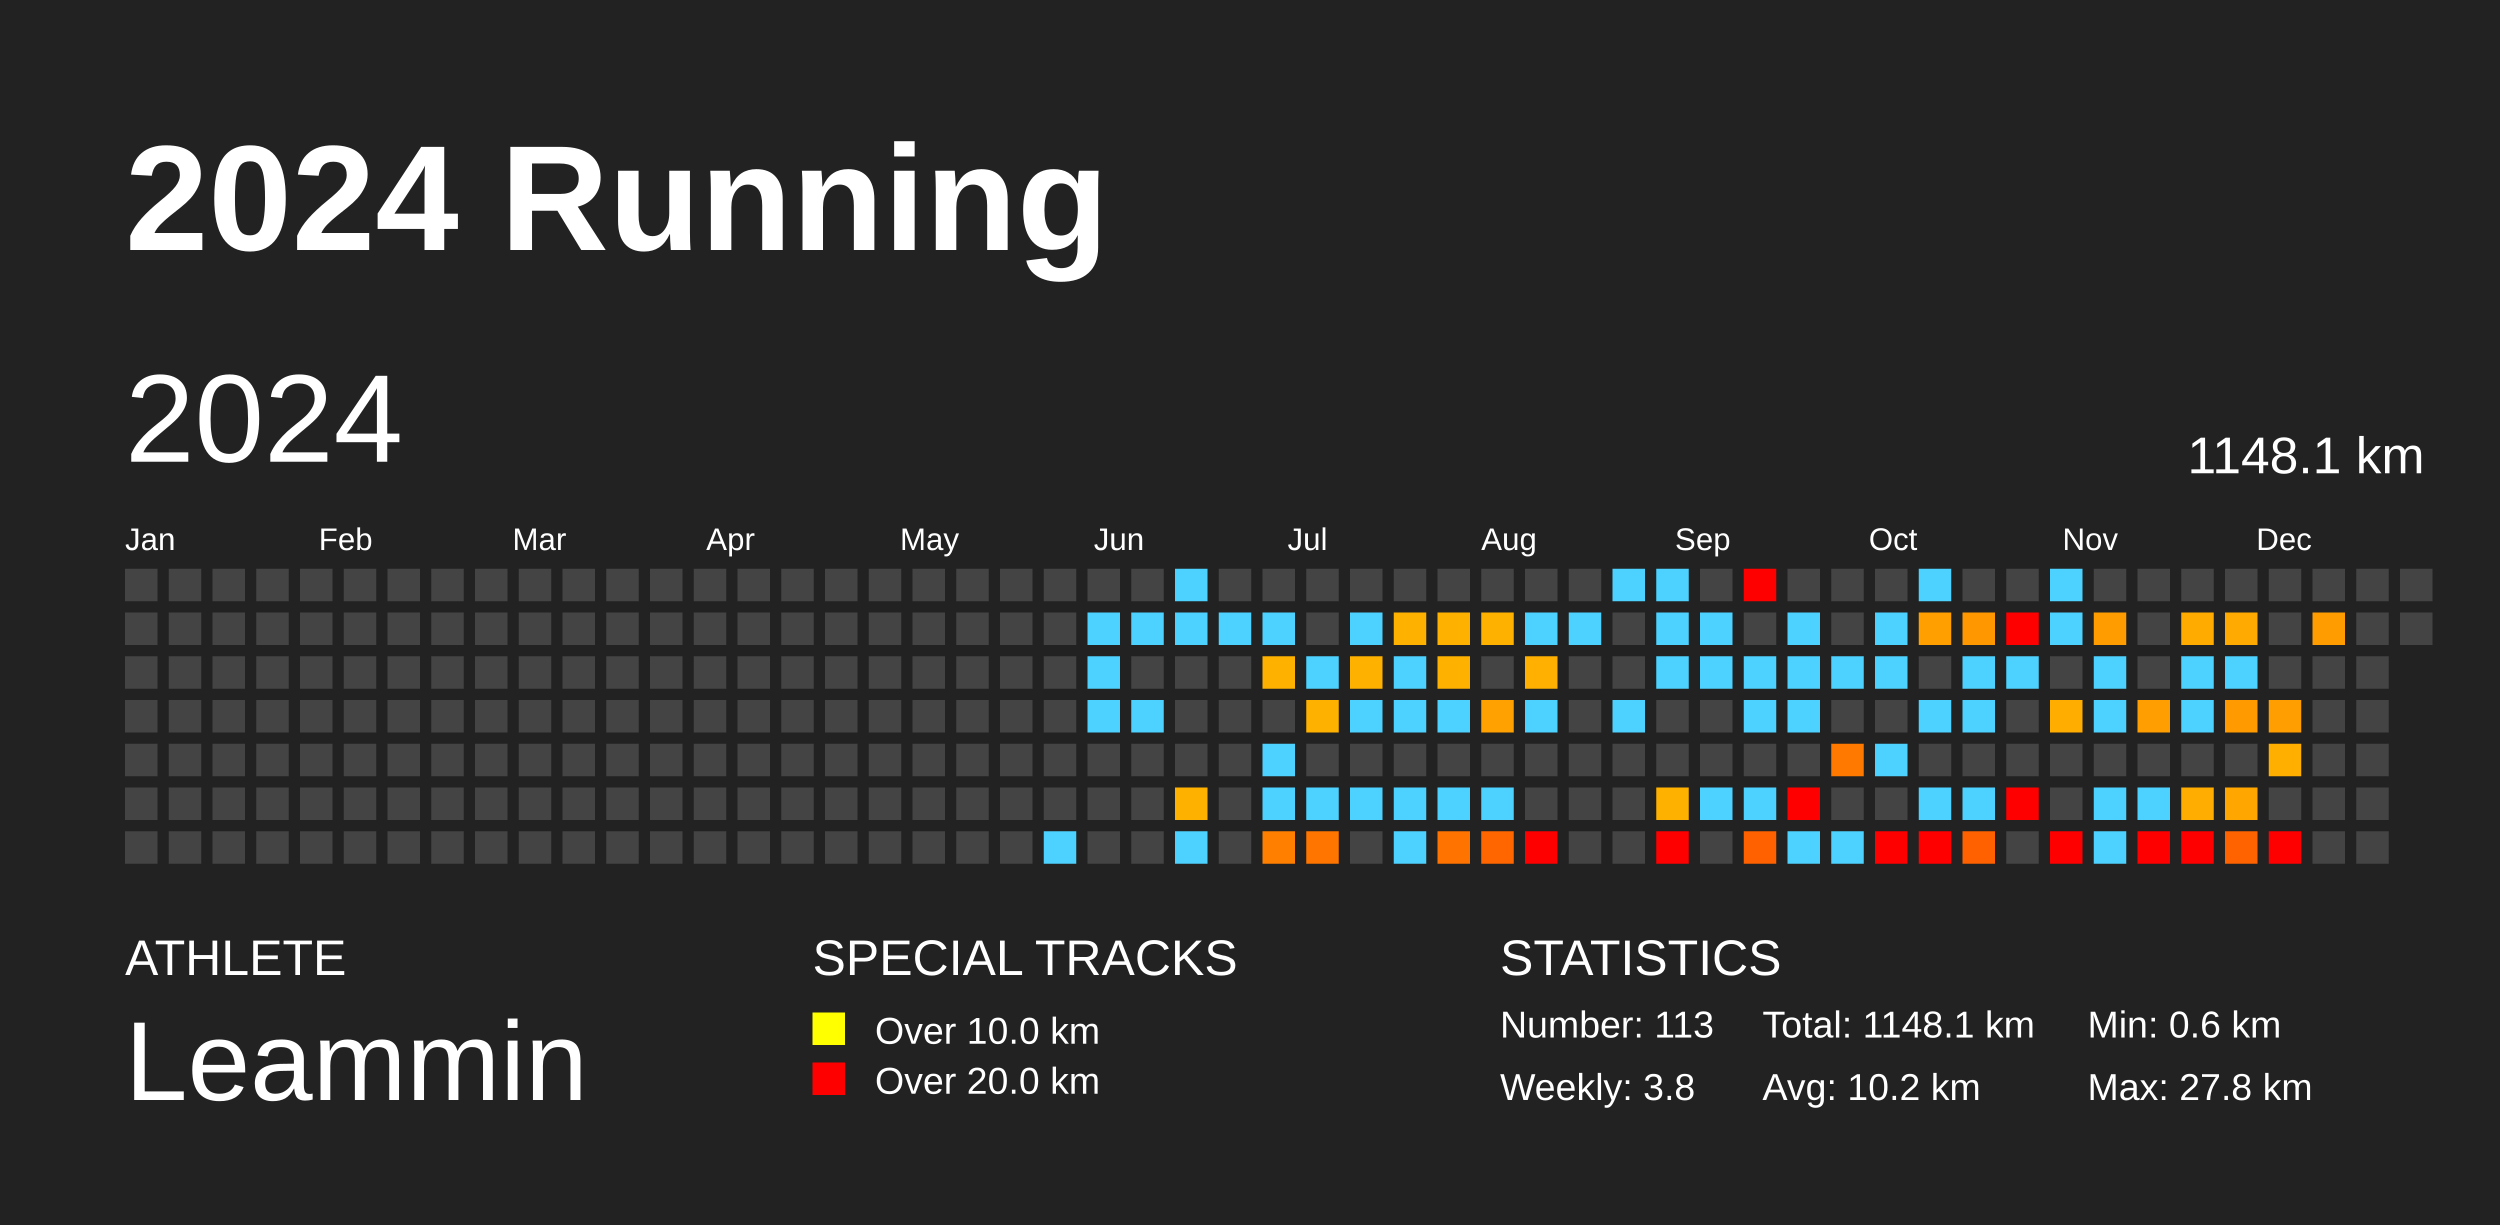
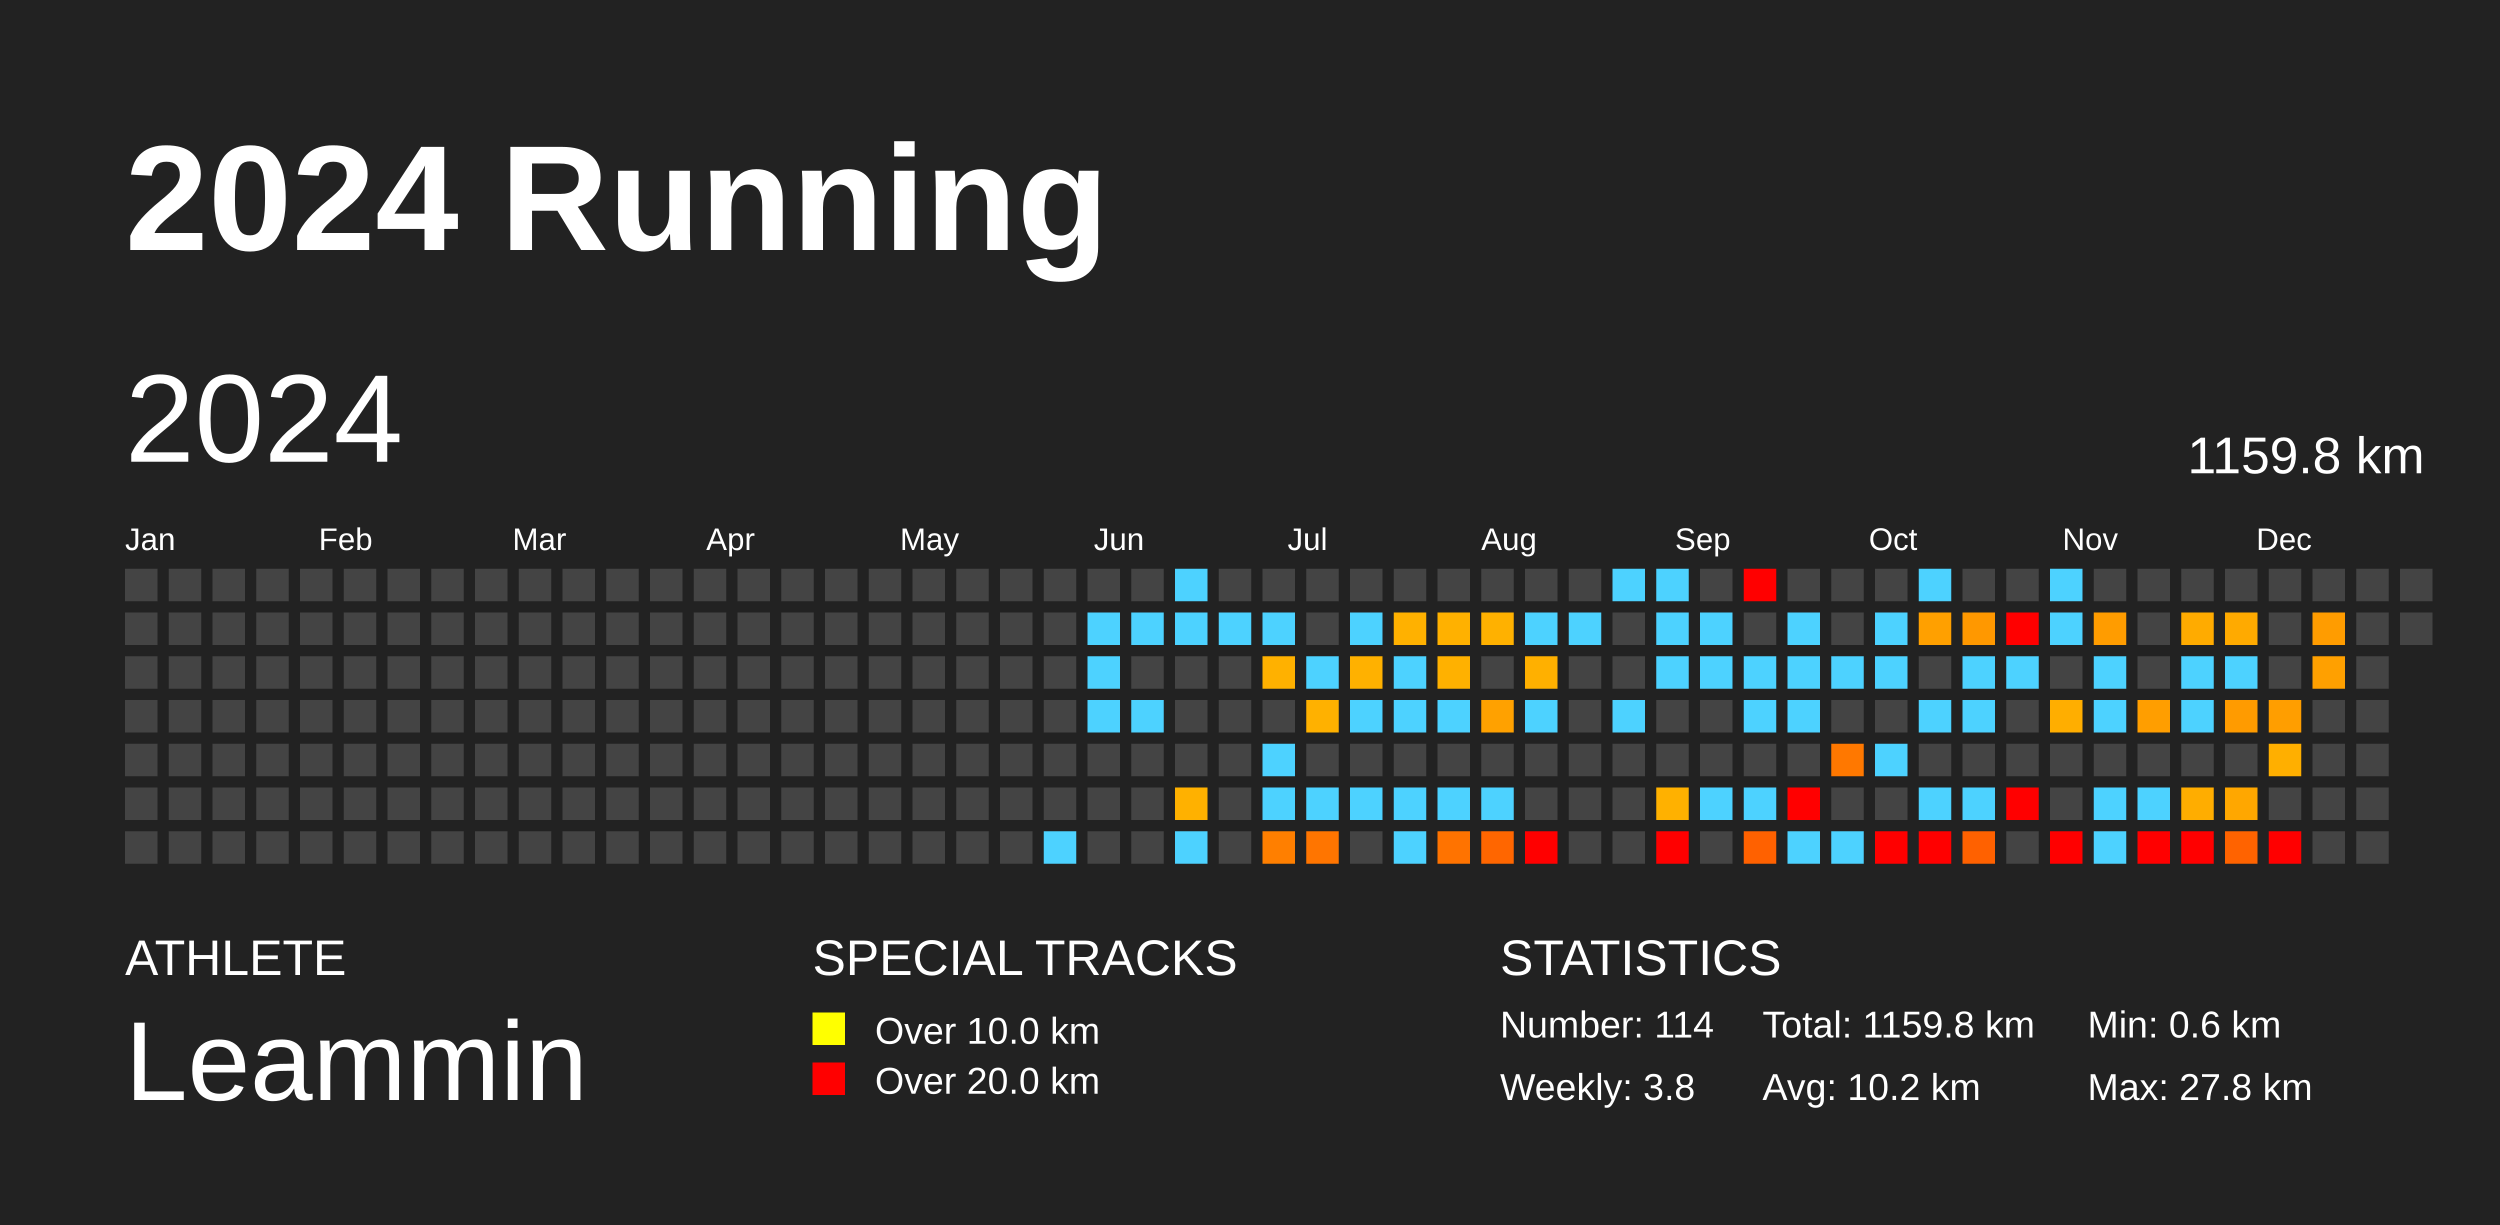
<svg xmlns="http://www.w3.org/2000/svg" baseProfile="full" height="98mm" version="1.1" viewBox="0,0,200,98" width="200mm">
  <defs />
  <rect fill="#222222" height="98" width="200" x="0" y="0" />
  <text fill="#FFFFFF" style="font-size:12px; font-family:Arial; font-weight:bold;" x="10" y="20">2024 Running</text>
  <text fill="#FFFFFF" style="font-size:4px; font-family:Arial" x="10" y="78">ATHLETE</text>
  <text fill="#FFFFFF" style="font-size:9px; font-family:Arial" x="10" y="88">Leammin</text>
  <text fill="#FFFFFF" style="font-size:4px; font-family:Arial" x="65" y="78">SPECIAL TRACKS</text>
  <rect fill="yellow" height="2.6" width="2.6" x="65" y="81" />
  <text fill="#FFFFFF" style="font-size:3px; font-family:Arial" x="70" y="83.5">Over 10.0 km</text>
  <rect fill="red" height="2.6" width="2.6" x="65" y="85" />
  <text fill="#FFFFFF" style="font-size:3px; font-family:Arial" x="70" y="87.5">Over 20.0 km</text>
  <text fill="#FFFFFF" style="font-size:4px; font-family:Arial" x="120" y="78">STATISTICS</text>
-   <text fill="#FFFFFF" style="font-size:3px; font-family:Arial" x="120" y="83">Number: 113</text>
+   <text fill="#FFFFFF" style="font-size:3px; font-family:Arial" x="120" y="83">Number: 114</text>
  <text fill="#FFFFFF" style="font-size:3px; font-family:Arial" x="120" y="88">Weekly: 3.8</text>
-   <text fill="#FFFFFF" style="font-size:3px; font-family:Arial" x="141" y="83">Total: 1148.1 km</text>
+   <text fill="#FFFFFF" style="font-size:3px; font-family:Arial" x="141" y="83">Total: 1159.8 km</text>
  <text fill="#FFFFFF" style="font-size:3px; font-family:Arial" x="141" y="88">Avg: 10.2 km</text>
  <text fill="#FFFFFF" style="font-size:3px; font-family:Arial" x="167" y="83">Min: 0.6 km</text>
  <text fill="#FFFFFF" style="font-size:3px; font-family:Arial" x="167" y="88">Max: 27.8 km</text>
  <text dominant-baseline="hanging" fill="#FFFFFF" style="font-size:10.0px; font-family:Arial;" x="10" y="30">2024</text>
-   <text dominant-baseline="hanging" fill="#FFFFFF" style="font-size:4.125px; font-family:Arial;" x="175" y="35">1148.1 km</text>
+   <text dominant-baseline="hanging" fill="#FFFFFF" style="font-size:4.125px; font-family:Arial;" x="175" y="35">1159.8 km</text>
  <text fill="#FFFFFF" style="font-size:2.5px; font-family:Arial" x="10.0" y="44">Jan</text>
  <text fill="#FFFFFF" style="font-size:2.5px; font-family:Arial" x="25.5" y="44">Feb</text>
  <text fill="#FFFFFF" style="font-size:2.5px; font-family:Arial" x="41.0" y="44">Mar</text>
  <text fill="#FFFFFF" style="font-size:2.5px; font-family:Arial" x="56.5" y="44">Apr</text>
  <text fill="#FFFFFF" style="font-size:2.5px; font-family:Arial" x="72.0" y="44">May</text>
  <text fill="#FFFFFF" style="font-size:2.5px; font-family:Arial" x="87.5" y="44">Jun</text>
  <text fill="#FFFFFF" style="font-size:2.5px; font-family:Arial" x="103.0" y="44">Jul</text>
  <text fill="#FFFFFF" style="font-size:2.5px; font-family:Arial" x="118.5" y="44">Aug</text>
  <text fill="#FFFFFF" style="font-size:2.5px; font-family:Arial" x="134.0" y="44">Sep</text>
  <text fill="#FFFFFF" style="font-size:2.5px; font-family:Arial" x="149.5" y="44">Oct</text>
  <text fill="#FFFFFF" style="font-size:2.5px; font-family:Arial" x="165.0" y="44">Nov</text>
  <text fill="#FFFFFF" style="font-size:2.5px; font-family:Arial" x="180.5" y="44">Dec</text>
  <rect fill="#444444" height="2.6" width="2.6" x="10.0" y="45.5" />
  <rect fill="#444444" height="2.6" width="2.6" x="10.0" y="49.0" />
  <rect fill="#444444" height="2.6" width="2.6" x="10.0" y="52.5" />
  <rect fill="#444444" height="2.6" width="2.6" x="10.0" y="56.0" />
  <rect fill="#444444" height="2.6" width="2.6" x="10.0" y="59.5" />
  <rect fill="#444444" height="2.6" width="2.6" x="10.0" y="63.0" />
  <rect fill="#444444" height="2.6" width="2.6" x="10.0" y="66.5" />
  <rect fill="#444444" height="2.6" width="2.6" x="13.5" y="45.5" />
  <rect fill="#444444" height="2.6" width="2.6" x="13.5" y="49.0" />
  <rect fill="#444444" height="2.6" width="2.6" x="13.5" y="52.5" />
  <rect fill="#444444" height="2.6" width="2.6" x="13.5" y="56.0" />
  <rect fill="#444444" height="2.6" width="2.6" x="13.5" y="59.5" />
  <rect fill="#444444" height="2.6" width="2.6" x="13.5" y="63.0" />
  <rect fill="#444444" height="2.6" width="2.6" x="13.5" y="66.5" />
  <rect fill="#444444" height="2.6" width="2.6" x="17.0" y="45.5" />
  <rect fill="#444444" height="2.6" width="2.6" x="17.0" y="49.0" />
  <rect fill="#444444" height="2.6" width="2.6" x="17.0" y="52.5" />
  <rect fill="#444444" height="2.6" width="2.6" x="17.0" y="56.0" />
  <rect fill="#444444" height="2.6" width="2.6" x="17.0" y="59.5" />
  <rect fill="#444444" height="2.6" width="2.6" x="17.0" y="63.0" />
  <rect fill="#444444" height="2.6" width="2.6" x="17.0" y="66.5" />
  <rect fill="#444444" height="2.6" width="2.6" x="20.5" y="45.5" />
  <rect fill="#444444" height="2.6" width="2.6" x="20.5" y="49.0" />
  <rect fill="#444444" height="2.6" width="2.6" x="20.5" y="52.5" />
  <rect fill="#444444" height="2.6" width="2.6" x="20.5" y="56.0" />
  <rect fill="#444444" height="2.6" width="2.6" x="20.5" y="59.5" />
  <rect fill="#444444" height="2.6" width="2.6" x="20.5" y="63.0" />
  <rect fill="#444444" height="2.6" width="2.6" x="20.5" y="66.5" />
  <rect fill="#444444" height="2.6" width="2.6" x="24.0" y="45.5" />
  <rect fill="#444444" height="2.6" width="2.6" x="24.0" y="49.0" />
  <rect fill="#444444" height="2.6" width="2.6" x="24.0" y="52.5" />
  <rect fill="#444444" height="2.6" width="2.6" x="24.0" y="56.0" />
  <rect fill="#444444" height="2.6" width="2.6" x="24.0" y="59.5" />
  <rect fill="#444444" height="2.6" width="2.6" x="24.0" y="63.0" />
  <rect fill="#444444" height="2.6" width="2.6" x="24.0" y="66.5" />
  <rect fill="#444444" height="2.6" width="2.6" x="27.5" y="45.5" />
  <rect fill="#444444" height="2.6" width="2.6" x="27.5" y="49.0" />
  <rect fill="#444444" height="2.6" width="2.6" x="27.5" y="52.5" />
  <rect fill="#444444" height="2.6" width="2.6" x="27.5" y="56.0" />
  <rect fill="#444444" height="2.6" width="2.6" x="27.5" y="59.5" />
  <rect fill="#444444" height="2.6" width="2.6" x="27.5" y="63.0" />
  <rect fill="#444444" height="2.6" width="2.6" x="27.5" y="66.5" />
  <rect fill="#444444" height="2.6" width="2.6" x="31.0" y="45.5" />
  <rect fill="#444444" height="2.6" width="2.6" x="31.0" y="49.0" />
  <rect fill="#444444" height="2.6" width="2.6" x="31.0" y="52.5" />
  <rect fill="#444444" height="2.6" width="2.6" x="31.0" y="56.0" />
  <rect fill="#444444" height="2.6" width="2.6" x="31.0" y="59.5" />
  <rect fill="#444444" height="2.6" width="2.6" x="31.0" y="63.0" />
  <rect fill="#444444" height="2.6" width="2.6" x="31.0" y="66.5" />
  <rect fill="#444444" height="2.6" width="2.6" x="34.5" y="45.5" />
  <rect fill="#444444" height="2.6" width="2.6" x="34.5" y="49.0" />
  <rect fill="#444444" height="2.6" width="2.6" x="34.5" y="52.5" />
  <rect fill="#444444" height="2.6" width="2.6" x="34.5" y="56.0" />
  <rect fill="#444444" height="2.6" width="2.6" x="34.5" y="59.5" />
  <rect fill="#444444" height="2.6" width="2.6" x="34.5" y="63.0" />
  <rect fill="#444444" height="2.6" width="2.6" x="34.5" y="66.5" />
  <rect fill="#444444" height="2.6" width="2.6" x="38.0" y="45.5" />
  <rect fill="#444444" height="2.6" width="2.6" x="38.0" y="49.0" />
  <rect fill="#444444" height="2.6" width="2.6" x="38.0" y="52.5" />
  <rect fill="#444444" height="2.6" width="2.6" x="38.0" y="56.0" />
  <rect fill="#444444" height="2.6" width="2.6" x="38.0" y="59.5" />
  <rect fill="#444444" height="2.6" width="2.6" x="38.0" y="63.0" />
  <rect fill="#444444" height="2.6" width="2.6" x="38.0" y="66.5" />
  <rect fill="#444444" height="2.6" width="2.6" x="41.5" y="45.5" />
  <rect fill="#444444" height="2.6" width="2.6" x="41.5" y="49.0" />
  <rect fill="#444444" height="2.6" width="2.6" x="41.5" y="52.5" />
  <rect fill="#444444" height="2.6" width="2.6" x="41.5" y="56.0" />
  <rect fill="#444444" height="2.6" width="2.6" x="41.5" y="59.5" />
  <rect fill="#444444" height="2.6" width="2.6" x="41.5" y="63.0" />
  <rect fill="#444444" height="2.6" width="2.6" x="41.5" y="66.5" />
  <rect fill="#444444" height="2.6" width="2.6" x="45.0" y="45.5" />
  <rect fill="#444444" height="2.6" width="2.6" x="45.0" y="49.0" />
  <rect fill="#444444" height="2.6" width="2.6" x="45.0" y="52.5" />
  <rect fill="#444444" height="2.6" width="2.6" x="45.0" y="56.0" />
  <rect fill="#444444" height="2.6" width="2.6" x="45.0" y="59.5" />
  <rect fill="#444444" height="2.6" width="2.6" x="45.0" y="63.0" />
  <rect fill="#444444" height="2.6" width="2.6" x="45.0" y="66.5" />
  <rect fill="#444444" height="2.6" width="2.6" x="48.5" y="45.5" />
  <rect fill="#444444" height="2.6" width="2.6" x="48.5" y="49.0" />
  <rect fill="#444444" height="2.6" width="2.6" x="48.5" y="52.5" />
  <rect fill="#444444" height="2.6" width="2.6" x="48.5" y="56.0" />
  <rect fill="#444444" height="2.6" width="2.6" x="48.5" y="59.5" />
  <rect fill="#444444" height="2.6" width="2.6" x="48.5" y="63.0" />
  <rect fill="#444444" height="2.6" width="2.6" x="48.5" y="66.5" />
  <rect fill="#444444" height="2.6" width="2.6" x="52.0" y="45.5" />
  <rect fill="#444444" height="2.6" width="2.6" x="52.0" y="49.0" />
  <rect fill="#444444" height="2.6" width="2.6" x="52.0" y="52.5" />
  <rect fill="#444444" height="2.6" width="2.6" x="52.0" y="56.0" />
  <rect fill="#444444" height="2.6" width="2.6" x="52.0" y="59.5" />
  <rect fill="#444444" height="2.6" width="2.6" x="52.0" y="63.0" />
  <rect fill="#444444" height="2.6" width="2.6" x="52.0" y="66.5" />
  <rect fill="#444444" height="2.6" width="2.6" x="55.5" y="45.5" />
  <rect fill="#444444" height="2.6" width="2.6" x="55.5" y="49.0" />
  <rect fill="#444444" height="2.6" width="2.6" x="55.5" y="52.5" />
  <rect fill="#444444" height="2.6" width="2.6" x="55.5" y="56.0" />
  <rect fill="#444444" height="2.6" width="2.6" x="55.5" y="59.5" />
  <rect fill="#444444" height="2.6" width="2.6" x="55.5" y="63.0" />
  <rect fill="#444444" height="2.6" width="2.6" x="55.5" y="66.5" />
  <rect fill="#444444" height="2.6" width="2.6" x="59.0" y="45.5" />
  <rect fill="#444444" height="2.6" width="2.6" x="59.0" y="49.0" />
  <rect fill="#444444" height="2.6" width="2.6" x="59.0" y="52.5" />
  <rect fill="#444444" height="2.6" width="2.6" x="59.0" y="56.0" />
  <rect fill="#444444" height="2.6" width="2.6" x="59.0" y="59.5" />
  <rect fill="#444444" height="2.6" width="2.6" x="59.0" y="63.0" />
  <rect fill="#444444" height="2.6" width="2.6" x="59.0" y="66.5" />
  <rect fill="#444444" height="2.6" width="2.6" x="62.5" y="45.5" />
  <rect fill="#444444" height="2.6" width="2.6" x="62.5" y="49.0" />
  <rect fill="#444444" height="2.6" width="2.6" x="62.5" y="52.5" />
  <rect fill="#444444" height="2.6" width="2.6" x="62.5" y="56.0" />
  <rect fill="#444444" height="2.6" width="2.6" x="62.5" y="59.5" />
  <rect fill="#444444" height="2.6" width="2.6" x="62.5" y="63.0" />
  <rect fill="#444444" height="2.6" width="2.6" x="62.5" y="66.5" />
  <rect fill="#444444" height="2.6" width="2.6" x="66.0" y="45.5" />
  <rect fill="#444444" height="2.6" width="2.6" x="66.0" y="49.0" />
  <rect fill="#444444" height="2.6" width="2.6" x="66.0" y="52.5" />
  <rect fill="#444444" height="2.6" width="2.6" x="66.0" y="56.0" />
  <rect fill="#444444" height="2.6" width="2.6" x="66.0" y="59.5" />
  <rect fill="#444444" height="2.6" width="2.6" x="66.0" y="63.0" />
  <rect fill="#444444" height="2.6" width="2.6" x="66.0" y="66.5" />
  <rect fill="#444444" height="2.6" width="2.6" x="69.5" y="45.5" />
  <rect fill="#444444" height="2.6" width="2.6" x="69.5" y="49.0" />
  <rect fill="#444444" height="2.6" width="2.6" x="69.5" y="52.5" />
  <rect fill="#444444" height="2.6" width="2.6" x="69.5" y="56.0" />
  <rect fill="#444444" height="2.6" width="2.6" x="69.5" y="59.5" />
  <rect fill="#444444" height="2.6" width="2.6" x="69.5" y="63.0" />
  <rect fill="#444444" height="2.6" width="2.6" x="69.5" y="66.5" />
  <rect fill="#444444" height="2.6" width="2.6" x="73.0" y="45.5" />
  <rect fill="#444444" height="2.6" width="2.6" x="73.0" y="49.0" />
  <rect fill="#444444" height="2.6" width="2.6" x="73.0" y="52.5" />
  <rect fill="#444444" height="2.6" width="2.6" x="73.0" y="56.0" />
  <rect fill="#444444" height="2.6" width="2.6" x="73.0" y="59.5" />
  <rect fill="#444444" height="2.6" width="2.6" x="73.0" y="63.0" />
  <rect fill="#444444" height="2.6" width="2.6" x="73.0" y="66.5" />
  <rect fill="#444444" height="2.6" width="2.6" x="76.5" y="45.5" />
  <rect fill="#444444" height="2.6" width="2.6" x="76.5" y="49.0" />
  <rect fill="#444444" height="2.6" width="2.6" x="76.5" y="52.5" />
  <rect fill="#444444" height="2.6" width="2.6" x="76.5" y="56.0" />
  <rect fill="#444444" height="2.6" width="2.6" x="76.5" y="59.5" />
  <rect fill="#444444" height="2.6" width="2.6" x="76.5" y="63.0" />
  <rect fill="#444444" height="2.6" width="2.6" x="76.5" y="66.5" />
  <rect fill="#444444" height="2.6" width="2.6" x="80.0" y="45.5" />
  <rect fill="#444444" height="2.6" width="2.6" x="80.0" y="49.0" />
  <rect fill="#444444" height="2.6" width="2.6" x="80.0" y="52.5" />
  <rect fill="#444444" height="2.6" width="2.6" x="80.0" y="56.0" />
  <rect fill="#444444" height="2.6" width="2.6" x="80.0" y="59.5" />
  <rect fill="#444444" height="2.6" width="2.6" x="80.0" y="63.0" />
  <rect fill="#444444" height="2.6" width="2.6" x="80.0" y="66.5" />
  <rect fill="#444444" height="2.6" width="2.6" x="83.5" y="45.5" />
  <rect fill="#444444" height="2.6" width="2.6" x="83.5" y="49.0" />
  <rect fill="#444444" height="2.6" width="2.6" x="83.5" y="52.5" />
  <rect fill="#444444" height="2.6" width="2.6" x="83.5" y="56.0" />
  <rect fill="#444444" height="2.6" width="2.6" x="83.5" y="59.5" />
  <rect fill="#444444" height="2.6" width="2.6" x="83.5" y="63.0" />
  <rect fill="#4dd2ff" height="2.6" width="2.6" x="83.5" y="66.5" />
  <rect fill="#444444" height="2.6" width="2.6" x="87.0" y="45.5" />
  <rect fill="#4dd2ff" height="2.6" width="2.6" x="87.0" y="49.0" />
  <rect fill="#4dd2ff" height="2.6" width="2.6" x="87.0" y="52.5" />
  <rect fill="#4dd2ff" height="2.6" width="2.6" x="87.0" y="56.0" />
  <rect fill="#444444" height="2.6" width="2.6" x="87.0" y="59.5" />
  <rect fill="#444444" height="2.6" width="2.6" x="87.0" y="63.0" />
  <rect fill="#444444" height="2.6" width="2.6" x="87.0" y="66.5" />
  <rect fill="#444444" height="2.6" width="2.6" x="90.5" y="45.5" />
  <rect fill="#4dd2ff" height="2.6" width="2.6" x="90.5" y="49.0" />
  <rect fill="#444444" height="2.6" width="2.6" x="90.5" y="52.5" />
  <rect fill="#4dd2ff" height="2.6" width="2.6" x="90.5" y="56.0" />
  <rect fill="#444444" height="2.6" width="2.6" x="90.5" y="59.5" />
  <rect fill="#444444" height="2.6" width="2.6" x="90.5" y="63.0" />
  <rect fill="#444444" height="2.6" width="2.6" x="90.5" y="66.5" />
  <rect fill="#4dd2ff" height="2.6" width="2.6" x="94.0" y="45.5" />
  <rect fill="#4dd2ff" height="2.6" width="2.6" x="94.0" y="49.0" />
  <rect fill="#444444" height="2.6" width="2.6" x="94.0" y="52.5" />
  <rect fill="#444444" height="2.6" width="2.6" x="94.0" y="56.0" />
  <rect fill="#444444" height="2.6" width="2.6" x="94.0" y="59.5" />
  <rect fill="#ffb100" height="2.6" width="2.6" x="94.0" y="63.0" />
  <rect fill="#4dd2ff" height="2.6" width="2.6" x="94.0" y="66.5" />
  <rect fill="#444444" height="2.6" width="2.6" x="97.5" y="45.5" />
  <rect fill="#4dd2ff" height="2.6" width="2.6" x="97.5" y="49.0" />
  <rect fill="#444444" height="2.6" width="2.6" x="97.5" y="52.5" />
  <rect fill="#444444" height="2.6" width="2.6" x="97.5" y="56.0" />
  <rect fill="#444444" height="2.6" width="2.6" x="97.5" y="59.5" />
  <rect fill="#444444" height="2.6" width="2.6" x="97.5" y="63.0" />
  <rect fill="#444444" height="2.6" width="2.6" x="97.5" y="66.5" />
  <rect fill="#444444" height="2.6" width="2.6" x="101.0" y="45.5" />
  <rect fill="#4dd2ff" height="2.6" width="2.6" x="101.0" y="49.0" />
  <rect fill="#ffb100" height="2.6" width="2.6" x="101.0" y="52.5" />
  <rect fill="#444444" height="2.6" width="2.6" x="101.0" y="56.0" />
  <rect fill="#4dd2ff" height="2.6" width="2.6" x="101.0" y="59.5" />
  <rect fill="#4dd2ff" height="2.6" width="2.6" x="101.0" y="63.0" />
  <rect fill="#ff7f00" height="2.6" width="2.6" x="101.0" y="66.5" />
  <rect fill="#444444" height="2.6" width="2.6" x="104.5" y="45.5" />
  <rect fill="#444444" height="2.6" width="2.6" x="104.5" y="49.0" />
  <rect fill="#4dd2ff" height="2.6" width="2.6" x="104.5" y="52.5" />
  <rect fill="#ffb100" height="2.6" width="2.6" x="104.5" y="56.0" />
  <rect fill="#444444" height="2.6" width="2.6" x="104.5" y="59.5" />
  <rect fill="#4dd2ff" height="2.6" width="2.6" x="104.5" y="63.0" />
  <rect fill="#ff7500" height="2.6" width="2.6" x="104.5" y="66.5" />
  <rect fill="#444444" height="2.6" width="2.6" x="108.0" y="45.5" />
  <rect fill="#4dd2ff" height="2.6" width="2.6" x="108.0" y="49.0" />
  <rect fill="#ffb100" height="2.6" width="2.6" x="108.0" y="52.5" />
  <rect fill="#4dd2ff" height="2.6" width="2.6" x="108.0" y="56.0" />
  <rect fill="#444444" height="2.6" width="2.6" x="108.0" y="59.5" />
  <rect fill="#4dd2ff" height="2.6" width="2.6" x="108.0" y="63.0" />
  <rect fill="#444444" height="2.6" width="2.6" x="108.0" y="66.5" />
  <rect fill="#444444" height="2.6" width="2.6" x="111.5" y="45.5" />
  <rect fill="#ffb100" height="2.6" width="2.6" x="111.5" y="49.0" />
  <rect fill="#4dd2ff" height="2.6" width="2.6" x="111.5" y="52.5" />
  <rect fill="#4dd2ff" height="2.6" width="2.6" x="111.5" y="56.0" />
  <rect fill="#444444" height="2.6" width="2.6" x="111.5" y="59.5" />
  <rect fill="#4dd2ff" height="2.6" width="2.6" x="111.5" y="63.0" />
  <rect fill="#4dd2ff" height="2.6" width="2.6" x="111.5" y="66.5" />
  <rect fill="#444444" height="2.6" width="2.6" x="115.0" y="45.5" />
  <rect fill="#ffb100" height="2.6" width="2.6" x="115.0" y="49.0" />
  <rect fill="#ffb100" height="2.6" width="2.6" x="115.0" y="52.5" />
  <rect fill="#4dd2ff" height="2.6" width="2.6" x="115.0" y="56.0" />
  <rect fill="#444444" height="2.6" width="2.6" x="115.0" y="59.5" />
  <rect fill="#4dd2ff" height="2.6" width="2.6" x="115.0" y="63.0" />
  <rect fill="#ff7300" height="2.6" width="2.6" x="115.0" y="66.5" />
  <rect fill="#444444" height="2.6" width="2.6" x="118.5" y="45.5" />
  <rect fill="#ffb100" height="2.6" width="2.6" x="118.5" y="49.0" />
  <rect fill="#444444" height="2.6" width="2.6" x="118.5" y="52.5" />
  <rect fill="#ffa100" height="2.6" width="2.6" x="118.5" y="56.0" />
  <rect fill="#444444" height="2.6" width="2.6" x="118.5" y="59.5" />
  <rect fill="#4dd2ff" height="2.6" width="2.6" x="118.5" y="63.0" />
  <rect fill="#ff6600" height="2.6" width="2.6" x="118.5" y="66.5" />
  <rect fill="#444444" height="2.6" width="2.6" x="122.0" y="45.5" />
  <rect fill="#4dd2ff" height="2.6" width="2.6" x="122.0" y="49.0" />
  <rect fill="#ffb000" height="2.6" width="2.6" x="122.0" y="52.5" />
  <rect fill="#4dd2ff" height="2.6" width="2.6" x="122.0" y="56.0" />
  <rect fill="#444444" height="2.6" width="2.6" x="122.0" y="59.5" />
  <rect fill="#444444" height="2.6" width="2.6" x="122.0" y="63.0" />
  <rect fill="red" height="2.6" width="2.6" x="122.0" y="66.5" />
  <rect fill="#444444" height="2.6" width="2.6" x="125.5" y="45.5" />
  <rect fill="#4dd2ff" height="2.6" width="2.6" x="125.5" y="49.0" />
  <rect fill="#444444" height="2.6" width="2.6" x="125.5" y="52.5" />
  <rect fill="#444444" height="2.6" width="2.6" x="125.5" y="56.0" />
  <rect fill="#444444" height="2.6" width="2.6" x="125.5" y="59.5" />
  <rect fill="#444444" height="2.6" width="2.6" x="125.5" y="63.0" />
  <rect fill="#444444" height="2.6" width="2.6" x="125.5" y="66.5" />
  <rect fill="#4dd2ff" height="2.6" width="2.6" x="129.0" y="45.5" />
  <rect fill="#444444" height="2.6" width="2.6" x="129.0" y="49.0" />
  <rect fill="#444444" height="2.6" width="2.6" x="129.0" y="52.5" />
  <rect fill="#4dd2ff" height="2.6" width="2.6" x="129.0" y="56.0" />
  <rect fill="#444444" height="2.6" width="2.6" x="129.0" y="59.5" />
  <rect fill="#444444" height="2.6" width="2.6" x="129.0" y="63.0" />
  <rect fill="#444444" height="2.6" width="2.6" x="129.0" y="66.5" />
  <rect fill="#4dd2ff" height="2.6" width="2.6" x="132.5" y="45.5" />
  <rect fill="#4dd2ff" height="2.6" width="2.6" x="132.5" y="49.0" />
  <rect fill="#4dd2ff" height="2.6" width="2.6" x="132.5" y="52.5" />
  <rect fill="#444444" height="2.6" width="2.6" x="132.5" y="56.0" />
  <rect fill="#444444" height="2.6" width="2.6" x="132.5" y="59.5" />
  <rect fill="#ffb100" height="2.6" width="2.6" x="132.5" y="63.0" />
  <rect fill="red" height="2.6" width="2.6" x="132.5" y="66.5" />
  <rect fill="#444444" height="2.6" width="2.6" x="136.0" y="45.5" />
  <rect fill="#4dd2ff" height="2.6" width="2.6" x="136.0" y="49.0" />
  <rect fill="#4dd2ff" height="2.6" width="2.6" x="136.0" y="52.5" />
  <rect fill="#444444" height="2.6" width="2.6" x="136.0" y="56.0" />
  <rect fill="#444444" height="2.6" width="2.6" x="136.0" y="59.5" />
  <rect fill="#4dd2ff" height="2.6" width="2.6" x="136.0" y="63.0" />
  <rect fill="#444444" height="2.6" width="2.6" x="136.0" y="66.5" />
  <rect fill="red" height="2.6" width="2.6" x="139.5" y="45.5" />
  <rect fill="#444444" height="2.6" width="2.6" x="139.5" y="49.0" />
  <rect fill="#4dd2ff" height="2.6" width="2.6" x="139.5" y="52.5" />
  <rect fill="#4dd2ff" height="2.6" width="2.6" x="139.5" y="56.0" />
  <rect fill="#444444" height="2.6" width="2.6" x="139.5" y="59.5" />
  <rect fill="#4dd2ff" height="2.6" width="2.6" x="139.5" y="63.0" />
  <rect fill="#ff6100" height="2.6" width="2.6" x="139.5" y="66.5" />
  <rect fill="#444444" height="2.6" width="2.6" x="143.0" y="45.5" />
  <rect fill="#4dd2ff" height="2.6" width="2.6" x="143.0" y="49.0" />
  <rect fill="#4dd2ff" height="2.6" width="2.6" x="143.0" y="52.5" />
  <rect fill="#4dd2ff" height="2.6" width="2.6" x="143.0" y="56.0" />
  <rect fill="#444444" height="2.6" width="2.6" x="143.0" y="59.5" />
  <rect fill="red" height="2.6" width="2.6" x="143.0" y="63.0" />
  <rect fill="#4dd2ff" height="2.6" width="2.6" x="143.0" y="66.5" />
  <rect fill="#444444" height="2.6" width="2.6" x="146.5" y="45.5" />
  <rect fill="#444444" height="2.6" width="2.6" x="146.5" y="49.0" />
  <rect fill="#4dd2ff" height="2.6" width="2.6" x="146.5" y="52.5" />
  <rect fill="#444444" height="2.6" width="2.6" x="146.5" y="56.0" />
  <rect fill="#ff7800" height="2.6" width="2.6" x="146.5" y="59.5" />
  <rect fill="#444444" height="2.6" width="2.6" x="146.5" y="63.0" />
  <rect fill="#4dd2ff" height="2.6" width="2.6" x="146.5" y="66.5" />
  <rect fill="#444444" height="2.6" width="2.6" x="150.0" y="45.5" />
  <rect fill="#4dd2ff" height="2.6" width="2.6" x="150.0" y="49.0" />
  <rect fill="#4dd2ff" height="2.6" width="2.6" x="150.0" y="52.5" />
  <rect fill="#444444" height="2.6" width="2.6" x="150.0" y="56.0" />
  <rect fill="#4dd2ff" height="2.6" width="2.6" x="150.0" y="59.5" />
  <rect fill="#444444" height="2.6" width="2.6" x="150.0" y="63.0" />
  <rect fill="red" height="2.6" width="2.6" x="150.0" y="66.5" />
  <rect fill="#4dd2ff" height="2.6" width="2.6" x="153.5" y="45.5" />
  <rect fill="#ffa000" height="2.6" width="2.6" x="153.5" y="49.0" />
  <rect fill="#444444" height="2.6" width="2.6" x="153.5" y="52.5" />
  <rect fill="#4dd2ff" height="2.6" width="2.6" x="153.5" y="56.0" />
  <rect fill="#444444" height="2.6" width="2.6" x="153.5" y="59.5" />
  <rect fill="#4dd2ff" height="2.6" width="2.6" x="153.5" y="63.0" />
  <rect fill="red" height="2.6" width="2.6" x="153.5" y="66.5" />
  <rect fill="#444444" height="2.6" width="2.6" x="157.0" y="45.5" />
  <rect fill="#ff9800" height="2.6" width="2.6" x="157.0" y="49.0" />
  <rect fill="#4dd2ff" height="2.6" width="2.6" x="157.0" y="52.5" />
  <rect fill="#4dd2ff" height="2.6" width="2.6" x="157.0" y="56.0" />
  <rect fill="#444444" height="2.6" width="2.6" x="157.0" y="59.5" />
  <rect fill="#4dd2ff" height="2.6" width="2.6" x="157.0" y="63.0" />
  <rect fill="#ff6100" height="2.6" width="2.6" x="157.0" y="66.5" />
  <rect fill="#444444" height="2.6" width="2.6" x="160.5" y="45.5" />
  <rect fill="red" height="2.6" width="2.6" x="160.5" y="49.0" />
  <rect fill="#4dd2ff" height="2.6" width="2.6" x="160.5" y="52.5" />
  <rect fill="#444444" height="2.6" width="2.6" x="160.5" y="56.0" />
  <rect fill="#444444" height="2.6" width="2.6" x="160.5" y="59.5" />
  <rect fill="red" height="2.6" width="2.6" x="160.5" y="63.0" />
  <rect fill="#444444" height="2.6" width="2.6" x="160.5" y="66.5" />
  <rect fill="#4dd2ff" height="2.6" width="2.6" x="164.0" y="45.5" />
  <rect fill="#4dd2ff" height="2.6" width="2.6" x="164.0" y="49.0" />
  <rect fill="#444444" height="2.6" width="2.6" x="164.0" y="52.5" />
  <rect fill="#ffae00" height="2.6" width="2.6" x="164.0" y="56.0" />
  <rect fill="#444444" height="2.6" width="2.6" x="164.0" y="59.5" />
  <rect fill="#444444" height="2.6" width="2.6" x="164.0" y="63.0" />
  <rect fill="red" height="2.6" width="2.6" x="164.0" y="66.5" />
  <rect fill="#444444" height="2.6" width="2.6" x="167.5" y="45.5" />
  <rect fill="#ff9c00" height="2.6" width="2.6" x="167.5" y="49.0" />
  <rect fill="#4dd2ff" height="2.6" width="2.6" x="167.5" y="52.5" />
  <rect fill="#4dd2ff" height="2.6" width="2.6" x="167.5" y="56.0" />
  <rect fill="#444444" height="2.6" width="2.6" x="167.5" y="59.5" />
  <rect fill="#4dd2ff" height="2.6" width="2.6" x="167.5" y="63.0" />
  <rect fill="#4dd2ff" height="2.6" width="2.6" x="167.5" y="66.5" />
  <rect fill="#444444" height="2.6" width="2.6" x="171.0" y="45.5" />
  <rect fill="#444444" height="2.6" width="2.6" x="171.0" y="49.0" />
  <rect fill="#444444" height="2.6" width="2.6" x="171.0" y="52.5" />
  <rect fill="#ff9e00" height="2.6" width="2.6" x="171.0" y="56.0" />
  <rect fill="#444444" height="2.6" width="2.6" x="171.0" y="59.5" />
  <rect fill="#4dd2ff" height="2.6" width="2.6" x="171.0" y="63.0" />
  <rect fill="red" height="2.6" width="2.6" x="171.0" y="66.5" />
  <rect fill="#444444" height="2.6" width="2.6" x="174.5" y="45.5" />
  <rect fill="#ffab00" height="2.6" width="2.6" x="174.5" y="49.0" />
  <rect fill="#4dd2ff" height="2.6" width="2.6" x="174.5" y="52.5" />
  <rect fill="#4dd2ff" height="2.6" width="2.6" x="174.5" y="56.0" />
  <rect fill="#444444" height="2.6" width="2.6" x="174.5" y="59.5" />
  <rect fill="#ffad00" height="2.6" width="2.6" x="174.5" y="63.0" />
  <rect fill="red" height="2.6" width="2.6" x="174.5" y="66.5" />
  <rect fill="#444444" height="2.6" width="2.6" x="178.0" y="45.5" />
  <rect fill="#ffaa00" height="2.6" width="2.6" x="178.0" y="49.0" />
  <rect fill="#4dd2ff" height="2.6" width="2.6" x="178.0" y="52.5" />
  <rect fill="#ff9b00" height="2.6" width="2.6" x="178.0" y="56.0" />
  <rect fill="#444444" height="2.6" width="2.6" x="178.0" y="59.5" />
  <rect fill="#ffa700" height="2.6" width="2.6" x="178.0" y="63.0" />
  <rect fill="#ff6300" height="2.6" width="2.6" x="178.0" y="66.5" />
  <rect fill="#444444" height="2.6" width="2.6" x="181.5" y="45.5" />
  <rect fill="#444444" height="2.6" width="2.6" x="181.5" y="49.0" />
  <rect fill="#444444" height="2.6" width="2.6" x="181.5" y="52.5" />
  <rect fill="#ff9e00" height="2.6" width="2.6" x="181.5" y="56.0" />
  <rect fill="#ffaf00" height="2.6" width="2.6" x="181.5" y="59.5" />
  <rect fill="#444444" height="2.6" width="2.6" x="181.5" y="63.0" />
  <rect fill="red" height="2.6" width="2.6" x="181.5" y="66.5" />
  <rect fill="#444444" height="2.6" width="2.6" x="185.0" y="45.5" />
  <rect fill="#ff9c00" height="2.6" width="2.6" x="185.0" y="49.0" />
-   <rect fill="#444444" height="2.6" width="2.6" x="185.0" y="52.5" />
+   <rect fill="#ffa000" height="2.6" width="2.6" x="185.0" y="52.5" />
  <rect fill="#444444" height="2.6" width="2.6" x="185.0" y="56.0" />
  <rect fill="#444444" height="2.6" width="2.6" x="185.0" y="59.5" />
  <rect fill="#444444" height="2.6" width="2.6" x="185.0" y="63.0" />
  <rect fill="#444444" height="2.6" width="2.6" x="185.0" y="66.5" />
  <rect fill="#444444" height="2.6" width="2.6" x="188.5" y="45.5" />
  <rect fill="#444444" height="2.6" width="2.6" x="188.5" y="49.0" />
  <rect fill="#444444" height="2.6" width="2.6" x="188.5" y="52.5" />
  <rect fill="#444444" height="2.6" width="2.6" x="188.5" y="56.0" />
  <rect fill="#444444" height="2.6" width="2.6" x="188.5" y="59.5" />
  <rect fill="#444444" height="2.6" width="2.6" x="188.5" y="63.0" />
  <rect fill="#444444" height="2.6" width="2.6" x="188.5" y="66.5" />
  <rect fill="#444444" height="2.6" width="2.6" x="192.0" y="45.5" />
  <rect fill="#444444" height="2.6" width="2.6" x="192.0" y="49.0" />
</svg>
